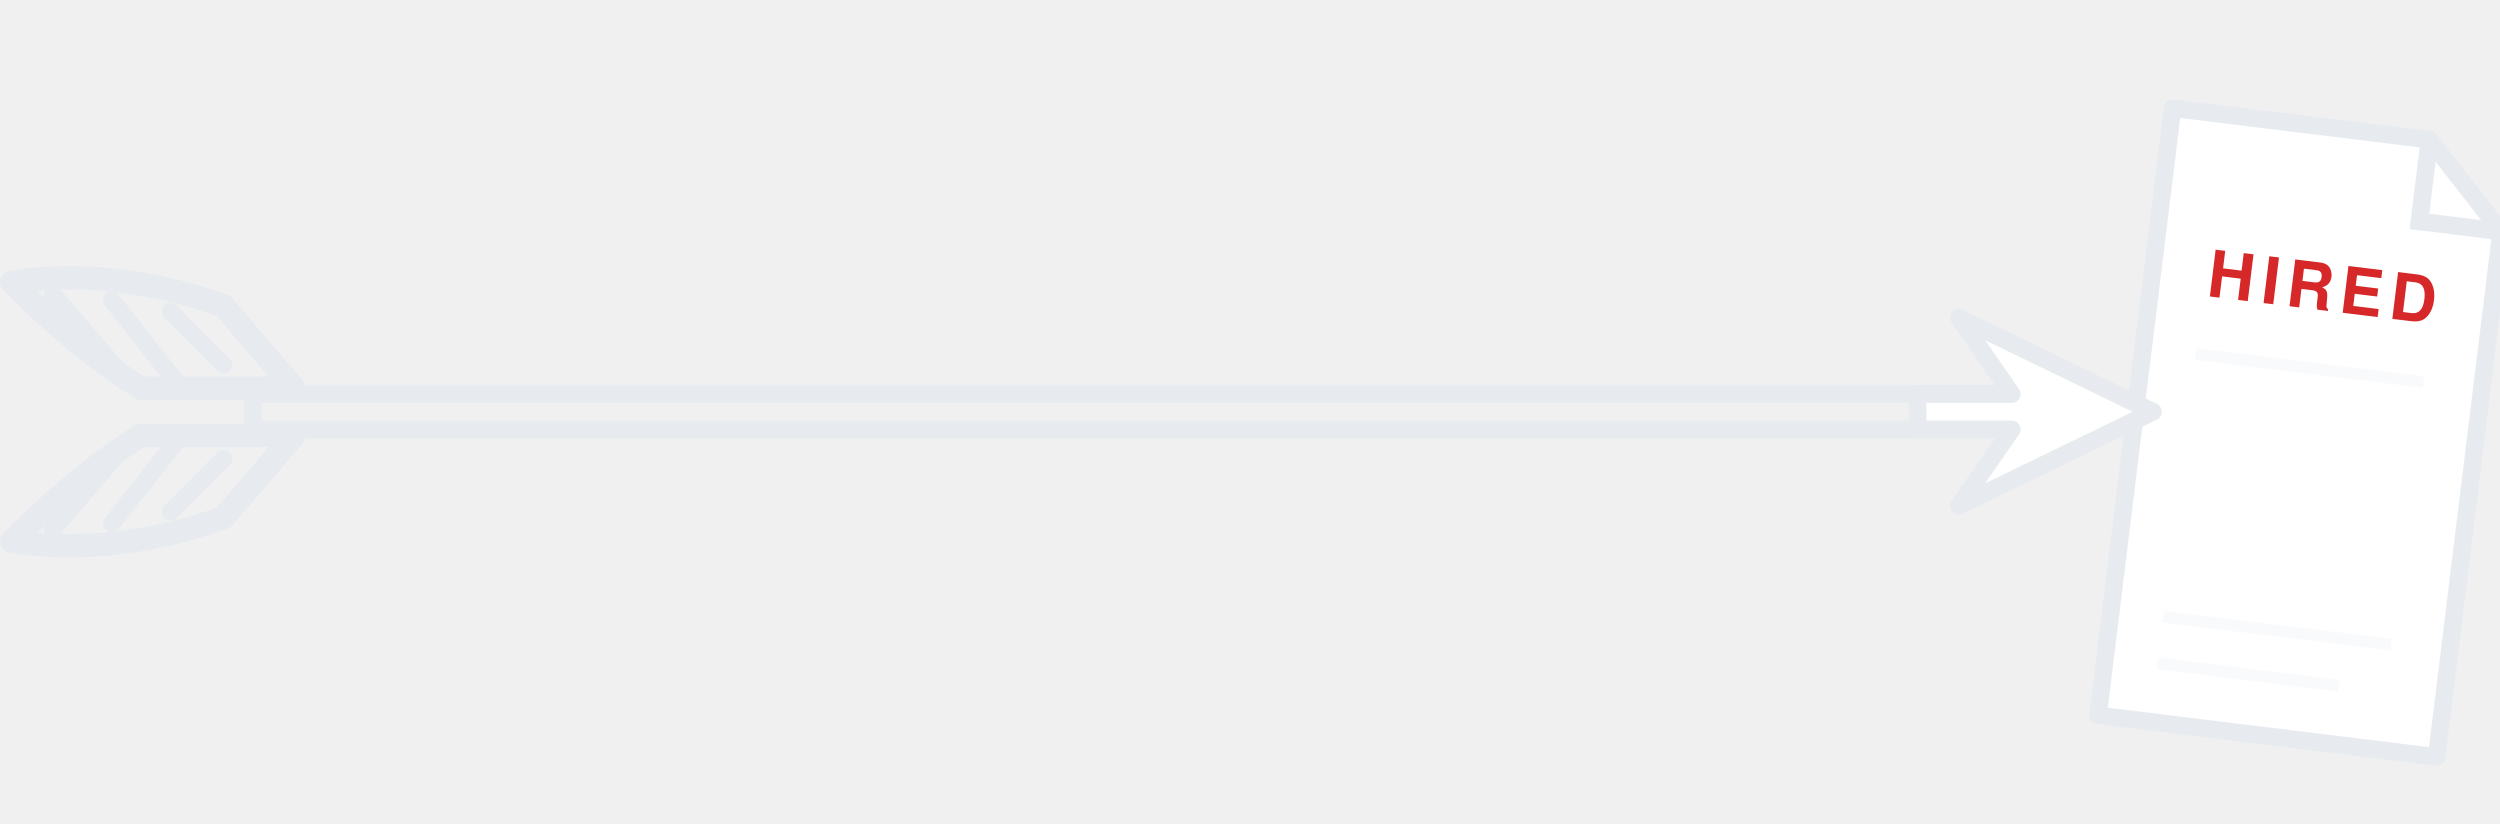
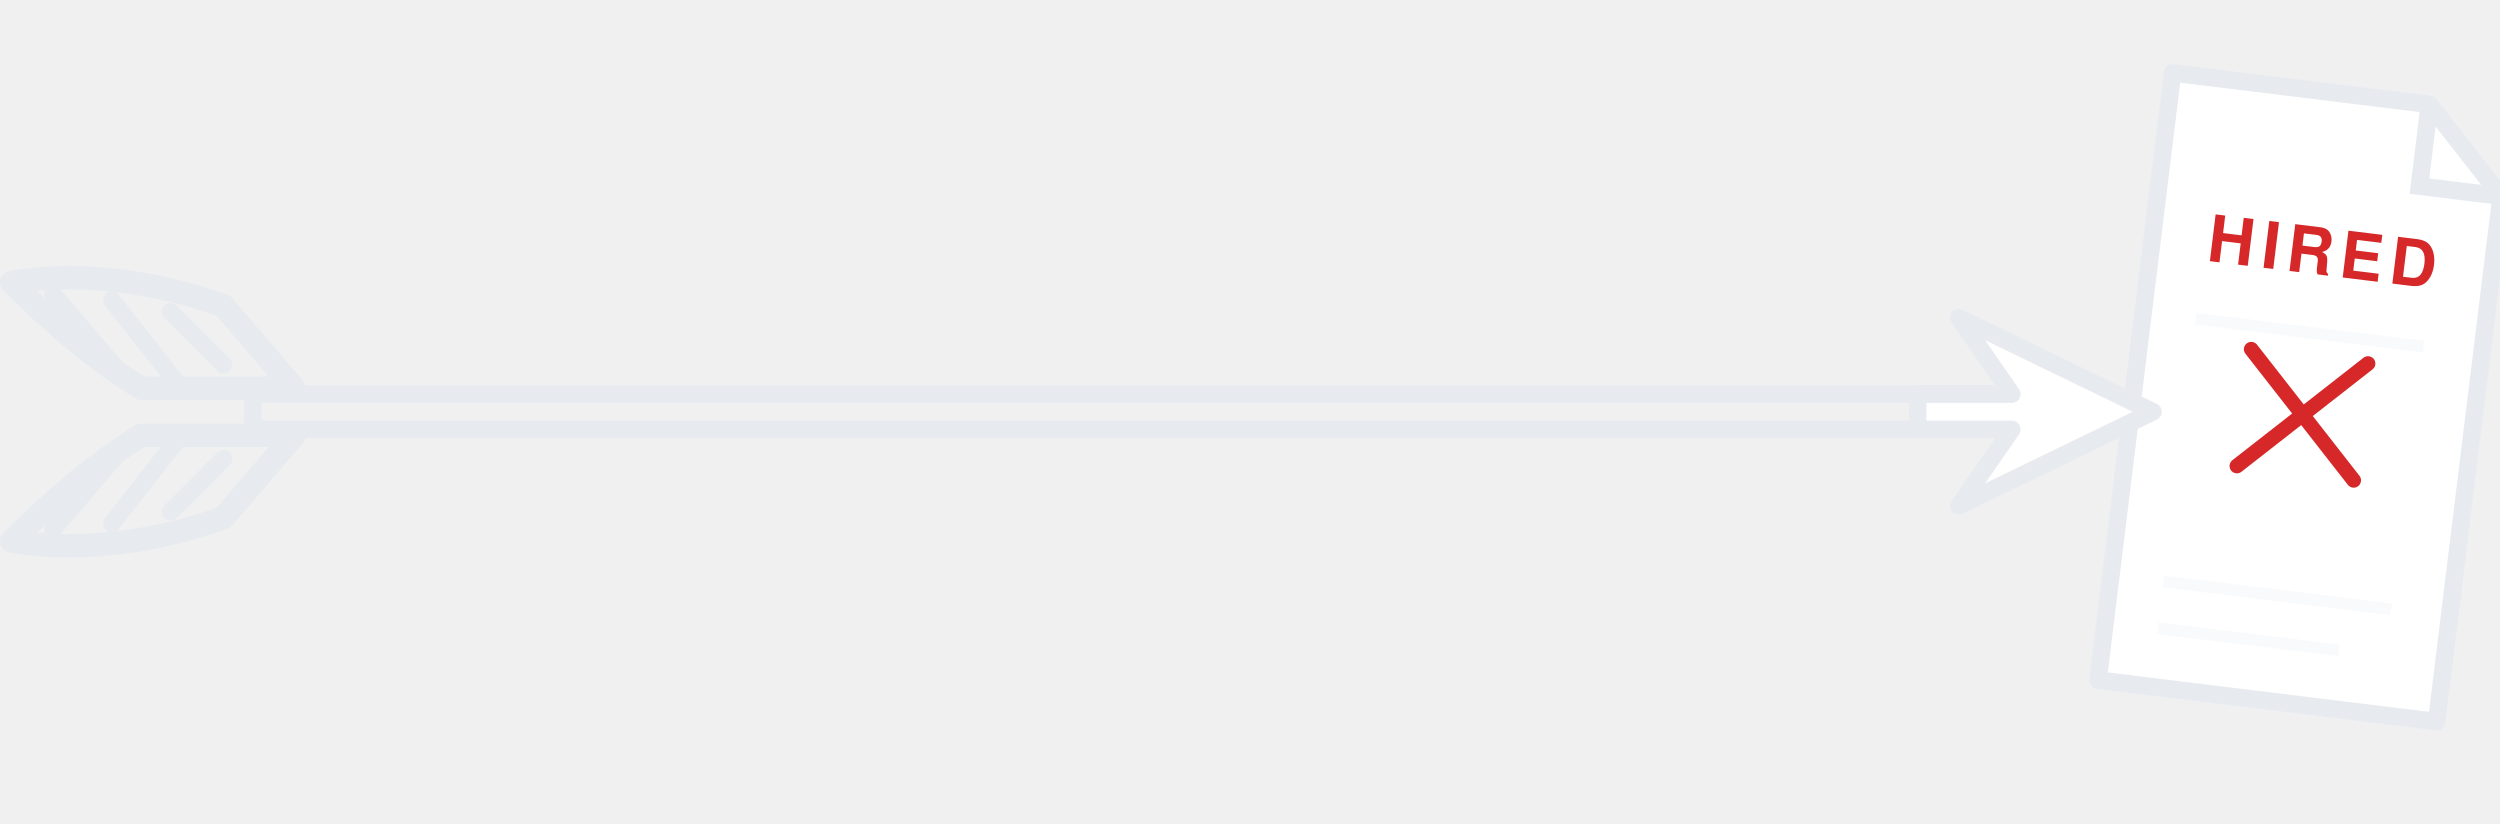
<svg xmlns="http://www.w3.org/2000/svg" viewBox="0 0 425 140" role="img" aria-labelledby="title desc">
-   <g transform="translate(125 0)">
+   <g transform="translate(125 -6)">
    <g transform="rotate(7 238 70)">
      <path d="M238 18h44l14 14v90h-58V18Z" fill="#fff" stroke="#e7ebf0" stroke-width="3" stroke-linejoin="round" />
      <path d="M282 18v14h14" fill="none" stroke="#e7ebf0" stroke-width="3" />
      <text x="267" y="49" fill="#d62828" font-family="Helvetica,Arial,sans-serif" font-size="11" font-weight="700" letter-spacing="1.2" text-anchor="middle">HIRED</text>
+       <g transform="translate(267 73)">
+         <path d="M-10-10 10 10M10-10-10 10" fill="none" stroke="#d62828" stroke-width="2.5" stroke-linecap="round" />
+       </g>
      <path d="M247 59h39m-39 45h39m-39 8h31" fill="none" stroke="#e7ebf0" stroke-width="2" opacity=".24" />
    </g>
  </g>
  <g fill="none" stroke="#e7ebf0" stroke-linejoin="round">
    <path d="M43 67h301v6H43Z" stroke-width="3" />
    <path transform="translate(125 0)" d="m241 70-33-16 9 13h-16v6h16l-9 13 33-16Z" fill="#fff" stroke-width="3" />
    <path d="m50 66-12-14C27 48 14 46 2 48c7 7 14 13 22 18h26Zm0 8L38 88c-11 4-24 6-36 4 7-7 14-13 22-18h26Z" stroke-width="4" />
    <path d="m38 62-9-9m1 12L19 51m2 13L9 50m29 28-9 9m1-12L19 89m2-13L9 90" stroke-width="3" stroke-linecap="round" />
  </g>
</svg>
